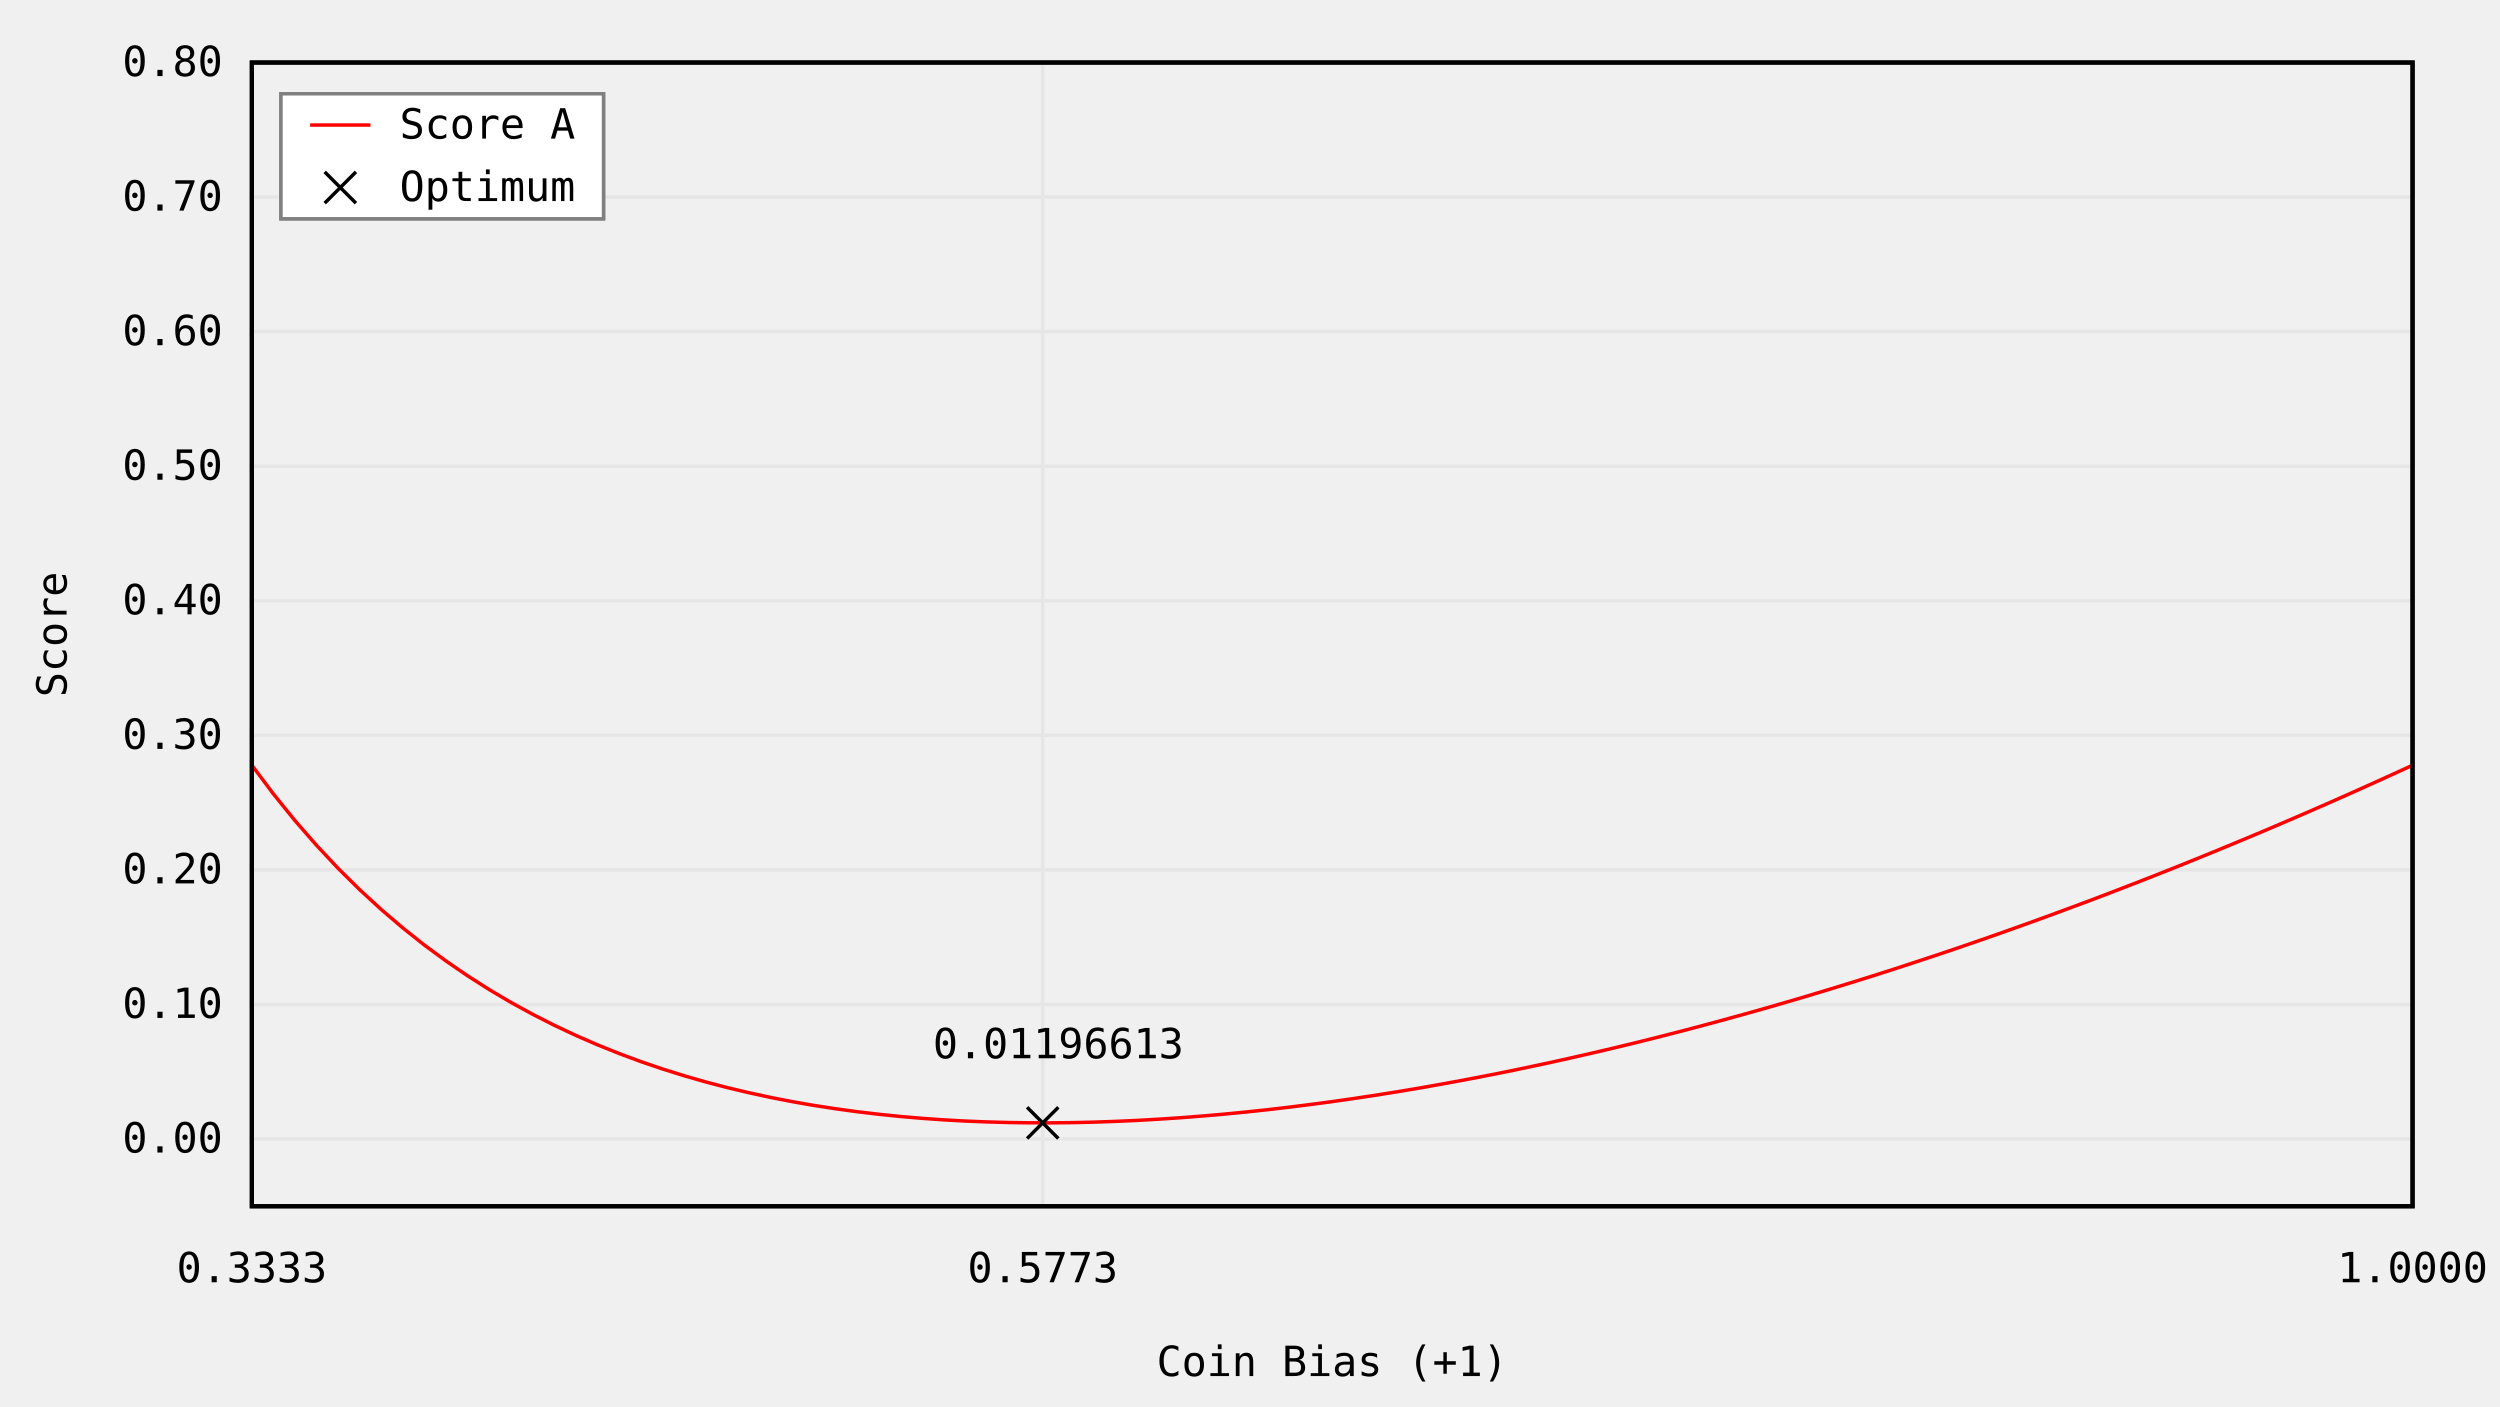
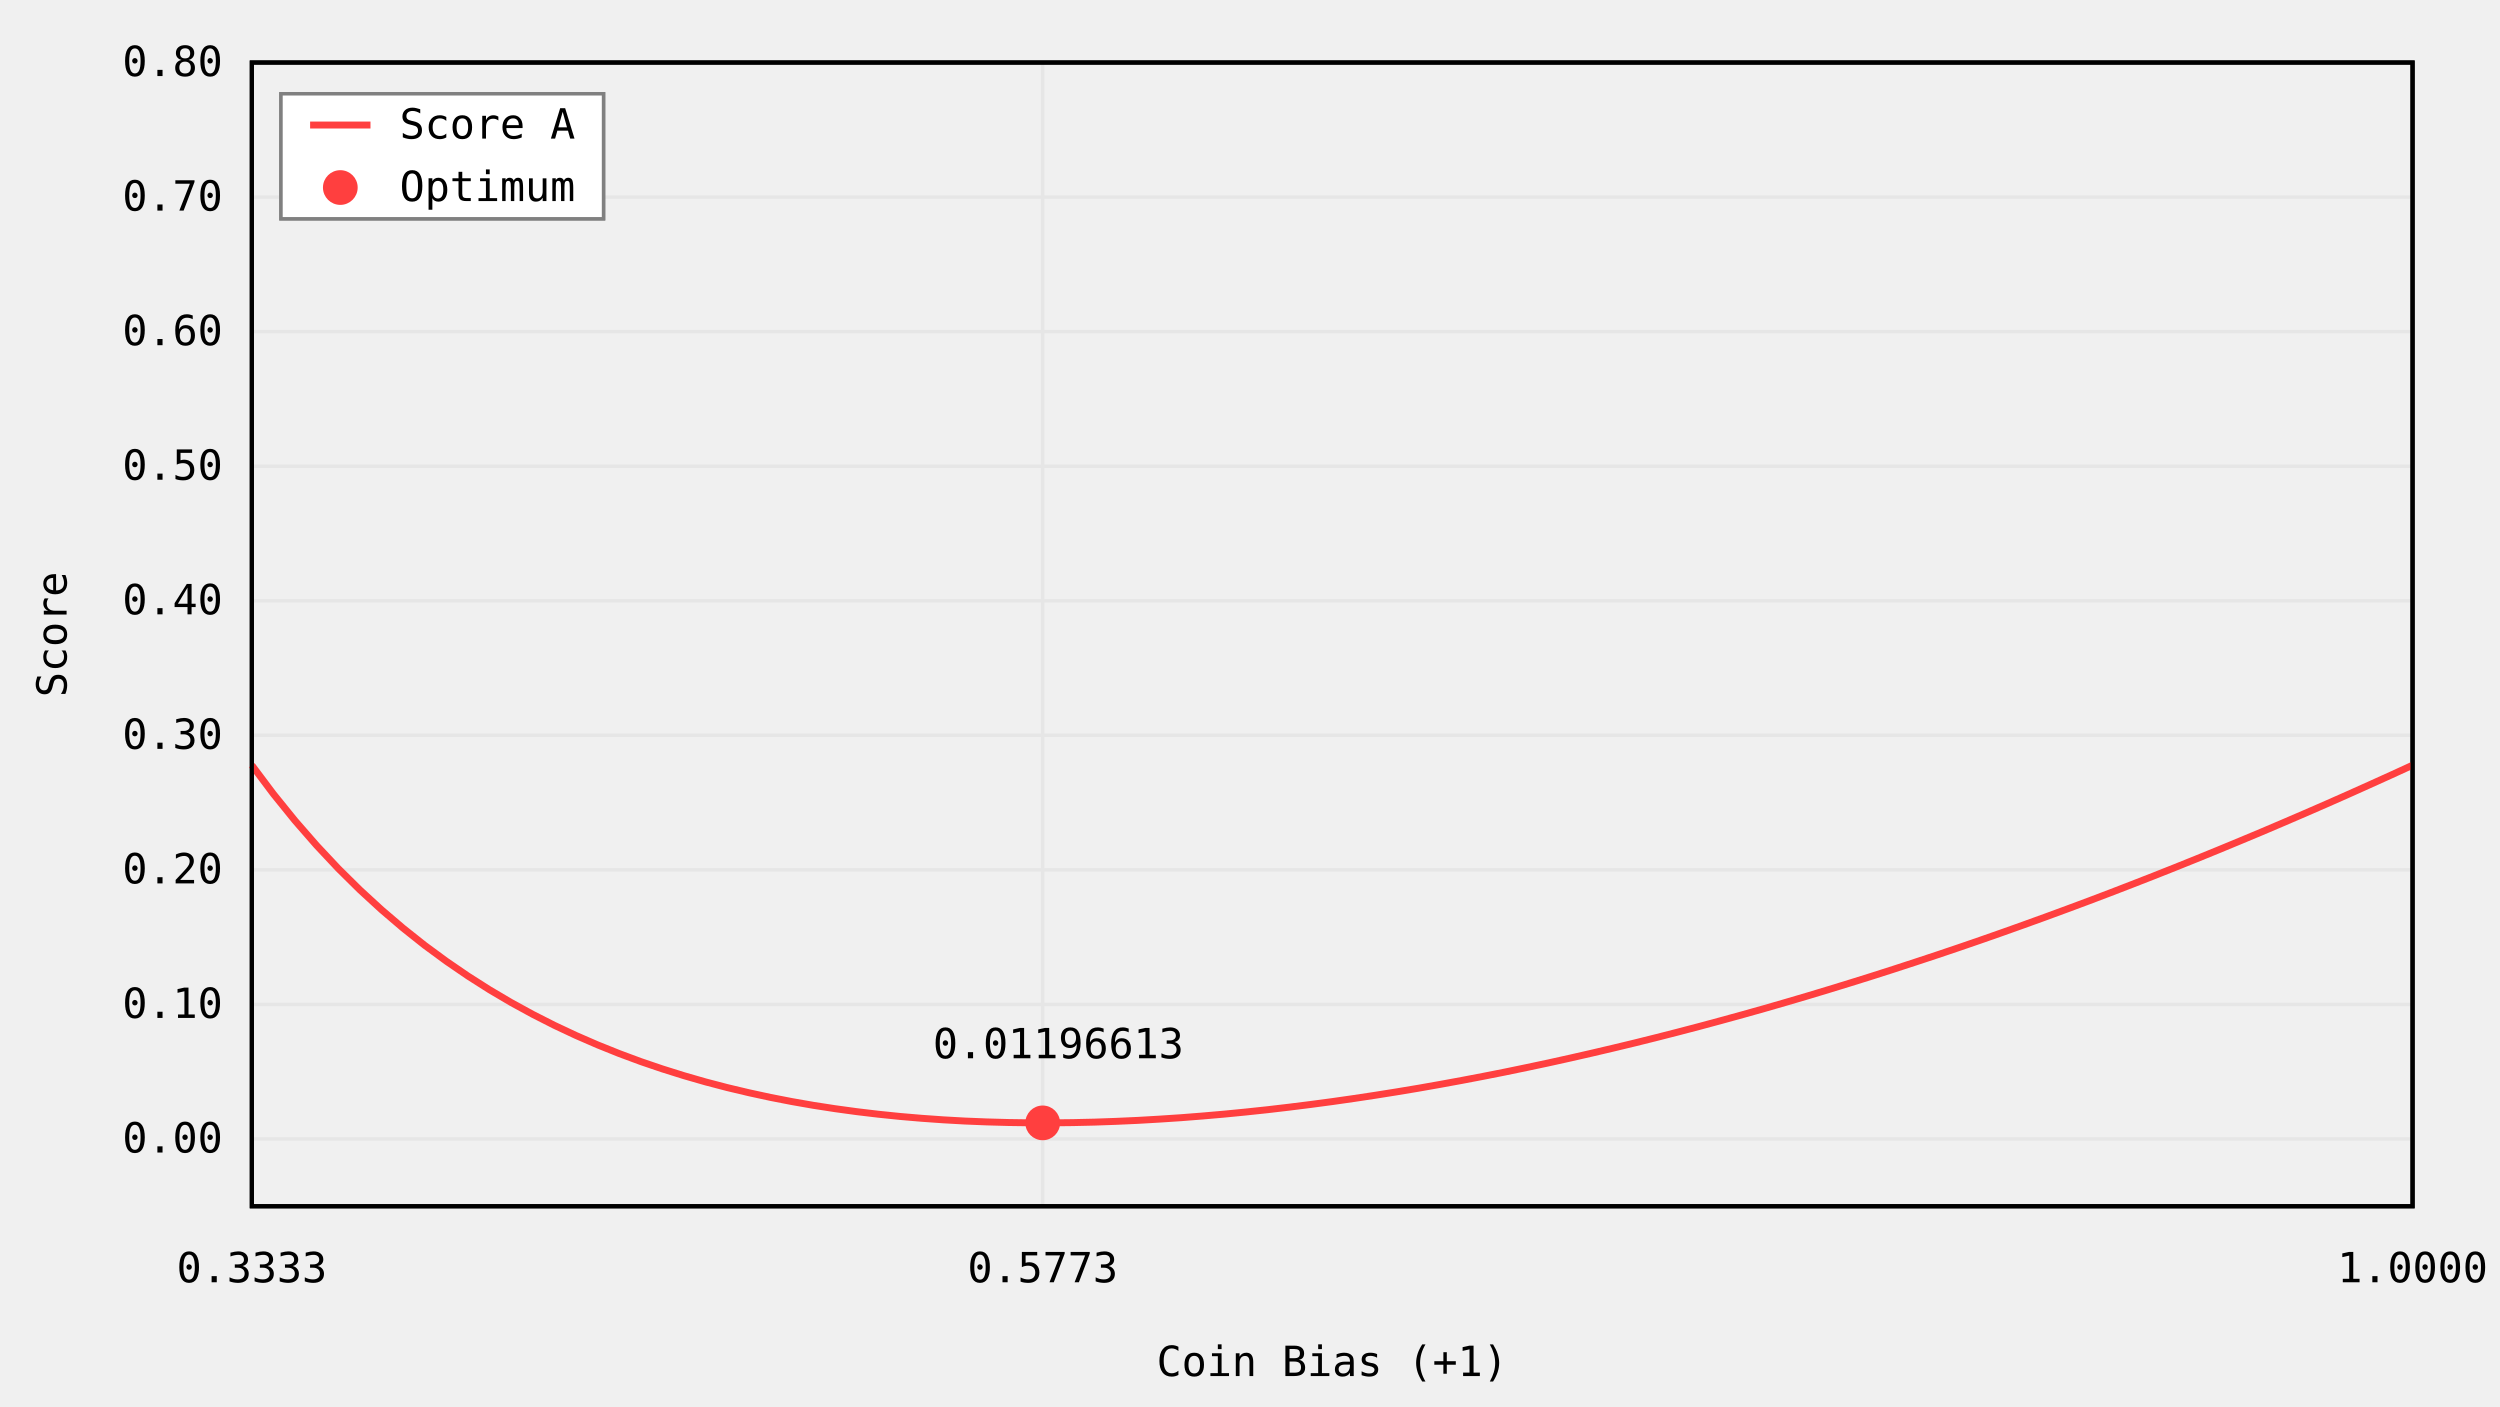
<svg xmlns="http://www.w3.org/2000/svg" xmlns:xlink="http://www.w3.org/1999/xlink" width="720" height="405" viewBox="0 0 720 405">
  <g id="gnuplot_canvas">
    <rect x="0" y="0" width="720" height="405" fill="none" />
    <defs>
      <circle id="gpDot" r="0.5" stroke-width="0.5" stroke="currentColor" />
      <path id="gpPt0" stroke-width="0.222" stroke="currentColor" d="M-1,0 h2 M0,-1 v2" />
      <path id="gpPt1" stroke-width="0.222" stroke="currentColor" d="M-1,-1 L1,1 M1,-1 L-1,1" />
      <path id="gpPt2" stroke-width="0.222" stroke="currentColor" d="M-1,0 L1,0 M0,-1 L0,1 M-1,-1 L1,1 M-1,1 L1,-1" />
      <rect id="gpPt3" stroke-width="0.222" stroke="currentColor" x="-1" y="-1" width="2" height="2" />
      <rect id="gpPt4" stroke-width="0.222" stroke="currentColor" fill="currentColor" x="-1" y="-1" width="2" height="2" />
      <circle id="gpPt5" stroke-width="0.222" stroke="currentColor" cx="0" cy="0" r="1" />
      <use xlink:href="#gpPt5" id="gpPt6" fill="currentColor" stroke="none" />
      <path id="gpPt7" stroke-width="0.222" stroke="currentColor" d="M0,-1.33 L-1.33,0.67 L1.33,0.67 z" />
      <use xlink:href="#gpPt7" id="gpPt8" fill="currentColor" stroke="none" />
      <use xlink:href="#gpPt7" id="gpPt9" stroke="currentColor" transform="rotate(180)" />
      <use xlink:href="#gpPt9" id="gpPt10" fill="currentColor" stroke="none" />
      <use xlink:href="#gpPt3" id="gpPt11" stroke="currentColor" transform="rotate(45)" />
      <use xlink:href="#gpPt11" id="gpPt12" fill="currentColor" stroke="none" />
      <path id="gpPt13" stroke-width="0.222" stroke="currentColor" d="M0,1.330 L1.265,0.411 L0.782,-1.067 L-0.782,-1.076 L-1.265,0.411 z" />
      <use xlink:href="#gpPt13" id="gpPt14" fill="currentColor" stroke="none" />
      <filter id="textbox" filterUnits="objectBoundingBox" x="0" y="0" height="1" width="1">
        <feFlood flood-color="white" flood-opacity="1" result="bgnd" />
        <feComposite in="SourceGraphic" in2="bgnd" operator="atop" />
      </filter>
      <filter id="greybox" filterUnits="objectBoundingBox" x="0" y="0" height="1" width="1">
        <feFlood flood-color="lightgrey" flood-opacity="1" result="grey" />
        <feComposite in="SourceGraphic" in2="grey" operator="atop" />
      </filter>
    </defs>
    <g fill="none" color="white" stroke="currentColor" stroke-width="1.00" stroke-linecap="butt" stroke-linejoin="miter">
</g>
    <g fill="none" color="white" stroke="currentColor" stroke-width="1.20" stroke-linecap="butt" stroke-linejoin="miter">
</g>
    <g fill="none" color="black" stroke="currentColor" stroke-width="1.20" stroke-linecap="butt" stroke-linejoin="miter">
</g>
    <g fill="none" color="black" stroke="black" stroke-width="1.00" stroke-linecap="butt" stroke-linejoin="miter">
</g>
    <g fill="none" color="black" stroke="currentColor" stroke-width="1.00" stroke-linecap="butt" stroke-linejoin="miter">
      <path stroke="rgb(230, 230, 230)" class="gridline" d="M72.53,328.02 L694.82,328.02  " />
    </g>
    <g fill="none" color="black" stroke="rgb(230, 230, 230)" stroke-width="1.20" stroke-linecap="butt" stroke-linejoin="miter">
</g>
    <g fill="none" color="black" stroke="currentColor" stroke-width="1.20" stroke-linecap="butt" stroke-linejoin="miter">
      <path stroke="black" d="M72.53,328.02 M694.82,328.02  " />
      <g transform="translate(64.14,331.92)" stroke="none" fill="black" font-family="monospace" font-size="12.00" text-anchor="end">
        <text>
          <tspan font-family="monospace">0.00</tspan>
        </text>
      </g>
    </g>
    <g fill="none" color="black" stroke="currentColor" stroke-width="1.20" stroke-linecap="butt" stroke-linejoin="miter">
</g>
    <g fill="none" color="black" stroke="black" stroke-width="1.00" stroke-linecap="butt" stroke-linejoin="miter">
</g>
    <g fill="none" color="black" stroke="currentColor" stroke-width="1.00" stroke-linecap="butt" stroke-linejoin="miter">
      <path stroke="rgb(230, 230, 230)" class="gridline" d="M72.53,289.27 L694.82,289.27  " />
    </g>
    <g fill="none" color="black" stroke="rgb(230, 230, 230)" stroke-width="1.20" stroke-linecap="butt" stroke-linejoin="miter">
</g>
    <g fill="none" color="black" stroke="currentColor" stroke-width="1.20" stroke-linecap="butt" stroke-linejoin="miter">
      <path stroke="black" d="M72.53,289.27 M694.82,289.27  " />
      <g transform="translate(64.14,293.17)" stroke="none" fill="black" font-family="monospace" font-size="12.00" text-anchor="end">
        <text>
          <tspan font-family="monospace">0.10</tspan>
        </text>
      </g>
    </g>
    <g fill="none" color="black" stroke="currentColor" stroke-width="1.20" stroke-linecap="butt" stroke-linejoin="miter">
</g>
    <g fill="none" color="black" stroke="black" stroke-width="1.00" stroke-linecap="butt" stroke-linejoin="miter">
</g>
    <g fill="none" color="black" stroke="currentColor" stroke-width="1.00" stroke-linecap="butt" stroke-linejoin="miter">
      <path stroke="rgb(230, 230, 230)" class="gridline" d="M72.53,250.52 L694.82,250.52  " />
    </g>
    <g fill="none" color="black" stroke="rgb(230, 230, 230)" stroke-width="1.20" stroke-linecap="butt" stroke-linejoin="miter">
</g>
    <g fill="none" color="black" stroke="currentColor" stroke-width="1.20" stroke-linecap="butt" stroke-linejoin="miter">
      <path stroke="black" d="M72.53,250.52 M694.82,250.52  " />
      <g transform="translate(64.14,254.42)" stroke="none" fill="black" font-family="monospace" font-size="12.00" text-anchor="end">
        <text>
          <tspan font-family="monospace">0.20</tspan>
        </text>
      </g>
    </g>
    <g fill="none" color="black" stroke="currentColor" stroke-width="1.20" stroke-linecap="butt" stroke-linejoin="miter">
</g>
    <g fill="none" color="black" stroke="black" stroke-width="1.00" stroke-linecap="butt" stroke-linejoin="miter">
</g>
    <g fill="none" color="black" stroke="currentColor" stroke-width="1.00" stroke-linecap="butt" stroke-linejoin="miter">
      <path stroke="rgb(230, 230, 230)" class="gridline" d="M72.53,211.77 L694.82,211.77  " />
    </g>
    <g fill="none" color="black" stroke="rgb(230, 230, 230)" stroke-width="1.20" stroke-linecap="butt" stroke-linejoin="miter">
</g>
    <g fill="none" color="black" stroke="currentColor" stroke-width="1.20" stroke-linecap="butt" stroke-linejoin="miter">
      <path stroke="black" d="M72.53,211.77 M694.82,211.77  " />
      <g transform="translate(64.14,215.67)" stroke="none" fill="black" font-family="monospace" font-size="12.00" text-anchor="end">
        <text>
          <tspan font-family="monospace">0.30</tspan>
        </text>
      </g>
    </g>
    <g fill="none" color="black" stroke="currentColor" stroke-width="1.20" stroke-linecap="butt" stroke-linejoin="miter">
</g>
    <g fill="none" color="black" stroke="black" stroke-width="1.00" stroke-linecap="butt" stroke-linejoin="miter">
</g>
    <g fill="none" color="black" stroke="currentColor" stroke-width="1.00" stroke-linecap="butt" stroke-linejoin="miter">
      <path stroke="rgb(230, 230, 230)" class="gridline" d="M72.53,173.02 L694.82,173.02  " />
    </g>
    <g fill="none" color="black" stroke="rgb(230, 230, 230)" stroke-width="1.20" stroke-linecap="butt" stroke-linejoin="miter">
</g>
    <g fill="none" color="black" stroke="currentColor" stroke-width="1.20" stroke-linecap="butt" stroke-linejoin="miter">
      <path stroke="black" d="M72.53,173.02 M694.82,173.02  " />
      <g transform="translate(64.14,176.92)" stroke="none" fill="black" font-family="monospace" font-size="12.00" text-anchor="end">
        <text>
          <tspan font-family="monospace">0.40</tspan>
        </text>
      </g>
    </g>
    <g fill="none" color="black" stroke="currentColor" stroke-width="1.20" stroke-linecap="butt" stroke-linejoin="miter">
</g>
    <g fill="none" color="black" stroke="black" stroke-width="1.00" stroke-linecap="butt" stroke-linejoin="miter">
</g>
    <g fill="none" color="black" stroke="currentColor" stroke-width="1.00" stroke-linecap="butt" stroke-linejoin="miter">
      <path stroke="rgb(230, 230, 230)" class="gridline" d="M72.53,134.27 L694.82,134.27  " />
    </g>
    <g fill="none" color="black" stroke="rgb(230, 230, 230)" stroke-width="1.20" stroke-linecap="butt" stroke-linejoin="miter">
</g>
    <g fill="none" color="black" stroke="currentColor" stroke-width="1.20" stroke-linecap="butt" stroke-linejoin="miter">
      <path stroke="black" d="M72.53,134.27 M694.82,134.27  " />
      <g transform="translate(64.14,138.17)" stroke="none" fill="black" font-family="monospace" font-size="12.00" text-anchor="end">
        <text>
          <tspan font-family="monospace">0.50</tspan>
        </text>
      </g>
    </g>
    <g fill="none" color="black" stroke="currentColor" stroke-width="1.20" stroke-linecap="butt" stroke-linejoin="miter">
</g>
    <g fill="none" color="black" stroke="black" stroke-width="1.00" stroke-linecap="butt" stroke-linejoin="miter">
</g>
    <g fill="none" color="black" stroke="currentColor" stroke-width="1.00" stroke-linecap="butt" stroke-linejoin="miter">
      <path stroke="rgb(230, 230, 230)" class="gridline" d="M72.53,95.51 L694.82,95.51  " />
    </g>
    <g fill="none" color="black" stroke="rgb(230, 230, 230)" stroke-width="1.20" stroke-linecap="butt" stroke-linejoin="miter">
</g>
    <g fill="none" color="black" stroke="currentColor" stroke-width="1.20" stroke-linecap="butt" stroke-linejoin="miter">
      <path stroke="black" d="M72.53,95.51 M694.82,95.51  " />
      <g transform="translate(64.14,99.41)" stroke="none" fill="black" font-family="monospace" font-size="12.00" text-anchor="end">
        <text>
          <tspan font-family="monospace">0.60</tspan>
        </text>
      </g>
    </g>
    <g fill="none" color="black" stroke="currentColor" stroke-width="1.20" stroke-linecap="butt" stroke-linejoin="miter">
</g>
    <g fill="none" color="black" stroke="black" stroke-width="1.00" stroke-linecap="butt" stroke-linejoin="miter">
</g>
    <g fill="none" color="black" stroke="currentColor" stroke-width="1.00" stroke-linecap="butt" stroke-linejoin="miter">
      <path stroke="rgb(230, 230, 230)" class="gridline" d="M72.53,56.76 L80.92,56.76 M173.82,56.76 L694.82,56.76  " />
    </g>
    <g fill="none" color="black" stroke="rgb(230, 230, 230)" stroke-width="1.20" stroke-linecap="butt" stroke-linejoin="miter">
</g>
    <g fill="none" color="black" stroke="currentColor" stroke-width="1.20" stroke-linecap="butt" stroke-linejoin="miter">
      <path stroke="black" d="M72.53,56.76 M694.82,56.76  " />
      <g transform="translate(64.14,60.66)" stroke="none" fill="black" font-family="monospace" font-size="12.00" text-anchor="end">
        <text>
          <tspan font-family="monospace">0.70</tspan>
        </text>
      </g>
    </g>
    <g fill="none" color="black" stroke="currentColor" stroke-width="1.20" stroke-linecap="butt" stroke-linejoin="miter">
</g>
    <g fill="none" color="black" stroke="black" stroke-width="1.00" stroke-linecap="butt" stroke-linejoin="miter">
</g>
    <g fill="none" color="black" stroke="currentColor" stroke-width="1.00" stroke-linecap="butt" stroke-linejoin="miter">
      <path stroke="rgb(230, 230, 230)" class="gridline" d="M72.53,18.01 L694.82,18.01  " />
    </g>
    <g fill="none" color="black" stroke="rgb(230, 230, 230)" stroke-width="1.20" stroke-linecap="butt" stroke-linejoin="miter">
</g>
    <g fill="none" color="black" stroke="currentColor" stroke-width="1.20" stroke-linecap="butt" stroke-linejoin="miter">
      <path stroke="black" d="M72.53,18.01 M694.82,18.01  " />
      <g transform="translate(64.14,21.91)" stroke="none" fill="black" font-family="monospace" font-size="12.00" text-anchor="end">
        <text>
          <tspan font-family="monospace">0.80</tspan>
        </text>
      </g>
    </g>
    <g fill="none" color="black" stroke="currentColor" stroke-width="1.20" stroke-linecap="butt" stroke-linejoin="miter">
</g>
    <g fill="none" color="black" stroke="black" stroke-width="1.00" stroke-linecap="butt" stroke-linejoin="miter">
</g>
    <g fill="none" color="black" stroke="currentColor" stroke-width="1.00" stroke-linecap="butt" stroke-linejoin="miter">
      <path stroke="rgb(230, 230, 230)" class="gridline" d="M72.53,347.40 L72.53,18.01  " />
    </g>
    <g fill="none" color="black" stroke="rgb(230, 230, 230)" stroke-width="1.20" stroke-linecap="butt" stroke-linejoin="miter">
</g>
    <g fill="none" color="black" stroke="currentColor" stroke-width="1.20" stroke-linecap="butt" stroke-linejoin="miter">
      <path stroke="black" d="M72.53,347.40 M72.53,18.01  " />
      <g transform="translate(72.53,369.30)" stroke="none" fill="black" font-family="monospace" font-size="12.00" text-anchor="middle">
        <text>
          <tspan font-family="monospace">0.3333</tspan>
        </text>
      </g>
    </g>
    <g fill="none" color="black" stroke="currentColor" stroke-width="1.20" stroke-linecap="butt" stroke-linejoin="miter">
</g>
    <g fill="none" color="black" stroke="black" stroke-width="1.00" stroke-linecap="butt" stroke-linejoin="miter">
</g>
    <g fill="none" color="black" stroke="currentColor" stroke-width="1.00" stroke-linecap="butt" stroke-linejoin="miter">
      <path stroke="rgb(230, 230, 230)" class="gridline" d="M300.30,347.40 L300.30,18.01  " />
    </g>
    <g fill="none" color="black" stroke="rgb(230, 230, 230)" stroke-width="1.20" stroke-linecap="butt" stroke-linejoin="miter">
</g>
    <g fill="none" color="black" stroke="currentColor" stroke-width="1.20" stroke-linecap="butt" stroke-linejoin="miter">
      <path stroke="black" d="M300.30,347.40 M300.30,18.01  " />
      <g transform="translate(300.30,369.30)" stroke="none" fill="black" font-family="monospace" font-size="12.00" text-anchor="middle">
        <text>
          <tspan font-family="monospace">0.5773</tspan>
        </text>
      </g>
    </g>
    <g fill="none" color="black" stroke="currentColor" stroke-width="1.20" stroke-linecap="butt" stroke-linejoin="miter">
</g>
    <g fill="none" color="black" stroke="black" stroke-width="1.00" stroke-linecap="butt" stroke-linejoin="miter">
</g>
    <g fill="none" color="black" stroke="currentColor" stroke-width="1.00" stroke-linecap="butt" stroke-linejoin="miter">
      <path stroke="rgb(230, 230, 230)" class="gridline" d="M694.82,347.40 L694.82,18.01  " />
    </g>
    <g fill="none" color="black" stroke="rgb(230, 230, 230)" stroke-width="1.20" stroke-linecap="butt" stroke-linejoin="miter">
</g>
    <g fill="none" color="black" stroke="currentColor" stroke-width="1.20" stroke-linecap="butt" stroke-linejoin="miter">
      <path stroke="black" d="M694.82,347.40 M694.82,18.01  " />
      <g transform="translate(694.82,369.30)" stroke="none" fill="black" font-family="monospace" font-size="12.00" text-anchor="middle">
        <text>
          <tspan font-family="monospace">1.0000</tspan>
        </text>
      </g>
    </g>
    <g fill="none" color="black" stroke="currentColor" stroke-width="1.20" stroke-linecap="butt" stroke-linejoin="miter">
</g>
    <g fill="none" color="black" stroke="currentColor" stroke-width="1.20" stroke-linecap="butt" stroke-linejoin="miter">
      <path stroke="black" d="M72.53,18.01 L72.53,347.40 L694.82,347.40 L694.82,18.01 L72.53,18.01 Z  " />
    </g>
    <g fill="none" color="black" stroke="currentColor" stroke-width="1.20" stroke-linecap="butt" stroke-linejoin="miter">
      <g transform="translate(19.18,182.71) rotate(270)" stroke="none" fill="black" font-family="monospace" font-size="12.00" text-anchor="middle">
        <text>
          <tspan font-family="monospace">Score</tspan>
        </text>
      </g>
    </g>
    <g fill="none" color="black" stroke="currentColor" stroke-width="1.20" stroke-linecap="butt" stroke-linejoin="miter">
      <g transform="translate(383.67,396.30)" stroke="none" fill="black" font-family="monospace" font-size="12.00" text-anchor="middle">
        <text>
          <tspan font-family="monospace">Coin Bias (+1)</tspan>
        </text>
      </g>
    </g>
    <g fill="none" color="black" stroke="currentColor" stroke-width="1.20" stroke-linecap="butt" stroke-linejoin="miter">
</g>
    <g fill="none" color="black" stroke="currentColor" stroke-width="1.00" stroke-linecap="butt" stroke-linejoin="miter">
</g>
    <g fill="none" color="black" stroke="currentColor" stroke-width="1.00" stroke-linecap="butt" stroke-linejoin="miter">
      <path stroke="rgb(128, 128, 128)" d="M80.92,63.01 L80.92,27.01 L173.82,27.01 L173.82,63.01 L80.92,63.01 Z  " />
    </g>
    <g id="gnuplot_plot_1">
-       <g fill="none" color="black" stroke="currentColor" stroke-width="1.00" stroke-linecap="butt" stroke-linejoin="miter">
-         <path stroke="rgb(255,   0,   0)" d="M72.53,220.38 L78.75,228.67 L84.98,236.37 L91.20,243.50 L97.42,250.13 L103.64,256.28 L109.87,262.00 L116.09,267.31   L122.31,272.25 L128.54,276.83 L134.76,281.09 L140.98,285.05 L147.20,288.72 L153.43,292.13 L159.65,295.29 L165.87,298.21   L172.10,300.92 L178.32,303.42 L184.54,305.73 L190.77,307.85 L196.99,309.80 L203.21,311.59 L209.43,313.22 L215.66,314.70   L221.88,316.05 L228.10,317.26 L234.33,318.35 L240.55,319.31 L246.77,320.16 L252.99,320.90 L259.22,321.54 L265.44,322.07   L271.66,322.51 L277.89,322.86 L284.11,323.11 L290.33,323.28 L296.55,323.37 L302.78,323.38 L309.00,323.31 L315.22,323.17   L321.45,322.95 L327.67,322.67 L333.89,322.31 L340.11,321.90 L346.34,321.41 L352.56,320.87 L358.78,320.26 L365.01,319.60   L371.23,318.87 L377.45,318.09 L383.68,317.26 L389.90,316.37 L396.12,315.43 L402.34,314.44 L408.57,313.40 L414.79,312.30   L421.01,311.16 L427.24,309.97 L433.46,308.74 L439.68,307.45 L445.90,306.13 L452.13,304.75 L458.35,303.33 L464.57,301.87   L470.80,300.37 L477.02,298.82 L483.24,297.23 L489.46,295.60 L495.69,293.92 L501.91,292.21 L508.13,290.46 L514.36,288.66   L520.58,286.83 L526.80,284.95 L533.02,283.04 L539.25,281.09 L545.47,279.10 L551.69,277.07 L557.92,275.01 L564.14,272.91   L570.36,270.77 L576.58,268.59 L582.81,266.37 L589.03,264.12 L595.25,261.83 L601.48,259.51 L607.70,257.15 L613.92,254.75   L620.15,252.32 L626.37,249.85 L632.59,247.35 L638.81,244.81 L645.04,242.23 L651.26,239.63 L657.48,236.98 L663.71,234.30   L669.93,231.59 L676.15,228.84 L682.37,226.05 L688.60,223.23 L694.82,220.38  " />
+       <g fill="none" color="white" stroke="rgb(128, 128, 128)" stroke-width="2.00" stroke-linecap="butt" stroke-linejoin="miter">
+ </g>
+       <g fill="none" color="black" stroke="currentColor" stroke-width="2.00" stroke-linecap="butt" stroke-linejoin="miter">
+         <path stroke="rgb(255,  63,  63)" d="M72.53,220.38 L78.75,228.67 L84.98,236.37 L91.20,243.50 L97.42,250.13 L103.64,256.28 L109.87,262.00 L116.09,267.31   L122.31,272.25 L128.54,276.83 L134.76,281.09 L140.98,285.05 L147.20,288.72 L153.43,292.13 L159.65,295.29 L165.87,298.21   L172.10,300.92 L178.32,303.42 L184.54,305.73 L190.77,307.85 L196.99,309.80 L203.21,311.59 L209.43,313.22 L215.66,314.70   L221.88,316.05 L228.10,317.26 L234.33,318.35 L240.55,319.31 L246.77,320.16 L252.99,320.90 L259.22,321.54 L265.44,322.07   L271.66,322.51 L277.89,322.86 L284.11,323.11 L290.33,323.28 L296.55,323.37 L302.78,323.38 L309.00,323.31 L315.22,323.17   L321.45,322.95 L327.67,322.67 L333.89,322.31 L340.11,321.90 L346.34,321.41 L352.56,320.87 L358.78,320.26 L365.01,319.60   L371.23,318.87 L377.45,318.09 L383.68,317.26 L389.90,316.37 L396.12,315.43 L402.34,314.44 L408.57,313.40 L414.79,312.30   L421.01,311.16 L427.24,309.97 L433.46,308.74 L439.68,307.45 L445.90,306.13 L452.13,304.75 L458.35,303.33 L464.57,301.87   L470.80,300.37 L477.02,298.82 L483.24,297.23 L489.46,295.60 L495.69,293.92 L501.91,292.21 L508.13,290.46 L514.36,288.66   L520.58,286.83 L526.80,284.95 L533.02,283.04 L539.25,281.09 L545.47,279.10 L551.69,277.07 L557.92,275.01 L564.14,272.91   L570.36,270.77 L576.58,268.59 L582.81,266.37 L589.03,264.12 L595.25,261.83 L601.48,259.51 L607.70,257.15 L613.92,254.75   L620.15,252.32 L626.37,249.85 L632.59,247.35 L638.81,244.81 L645.04,242.23 L651.26,239.63 L657.48,236.98 L663.71,234.30   L669.93,231.59 L676.15,228.84 L682.37,226.05 L688.60,223.23 L694.82,220.38  " />
      </g>
    </g>
    <g id="gnuplot_plot_2">
+       <g fill="none" color="white" stroke="rgb(255,  63,  63)" stroke-width="1.00" stroke-linecap="butt" stroke-linejoin="miter">
+ </g>
      <g fill="none" color="black" stroke="currentColor" stroke-width="1.00" stroke-linecap="butt" stroke-linejoin="miter">
        <g transform="translate(304.80,304.79)" stroke="none" fill="black" font-family="monospace" font-size="12.00" text-anchor="middle">
          <text>
            <tspan font-family="monospace">0.01196613</tspan>
          </text>
        </g>
      </g>
      <g fill="none" color="black" stroke="currentColor" stroke-width="1.00" stroke-linecap="butt" stroke-linejoin="miter">
-         <use xlink:href="#gpPt1" transform="translate(300.30,323.39) scale(4.50)" color="rgb(  0,   0,   0)" />
-       </g>
-       <g fill="none" color="black" stroke="rgb(  0,   0,   0)" stroke-width="1.20" stroke-linecap="butt" stroke-linejoin="miter">
+         <use xlink:href="#gpPt6" transform="translate(300.30,323.39) scale(4.50)" color="rgb(255,  63,  63)" />
+       </g>
+       <g fill="none" color="black" stroke="rgb(255,  63,  63)" stroke-width="1.20" stroke-linecap="butt" stroke-linejoin="miter">
</g>
      <g fill="none" color="black" stroke="currentColor" stroke-width="1.20" stroke-linecap="butt" stroke-linejoin="miter">
</g>
    </g>
    <g stroke="none" shape-rendering="crispEdges">
      <polygon fill="white" points="80.92,63.01 173.82,63.01 173.82,27.01 80.92,27.01 " />
    </g>
    <g fill="none" color="white" stroke="white" stroke-width="1.00" stroke-linecap="butt" stroke-linejoin="miter">
</g>
    <g fill="none" color="black" stroke="currentColor" stroke-width="1.00" stroke-linecap="butt" stroke-linejoin="miter">
      <path stroke="rgb(128, 128, 128)" d="M80.92,63.01 L80.92,27.01 L173.82,27.01 L173.82,63.01 L80.92,63.01 Z  " />
    </g>
    <g id="gnuplot_plot_1">
-       <g fill="none" color="black" stroke="currentColor" stroke-width="1.00" stroke-linecap="butt" stroke-linejoin="miter">
+       <g fill="none" color="white" stroke="rgb(128, 128, 128)" stroke-width="2.00" stroke-linecap="butt" stroke-linejoin="miter">
+ </g>
+       <g fill="none" color="black" stroke="currentColor" stroke-width="2.00" stroke-linecap="butt" stroke-linejoin="miter">
        <g transform="translate(115.09,39.91)" stroke="none" fill="black" font-family="monospace" font-size="12.00" text-anchor="start">
          <text>
            <tspan font-family="monospace">Score A</tspan>
          </text>
        </g>
      </g>
-       <g fill="none" color="black" stroke="currentColor" stroke-width="1.00" stroke-linecap="butt" stroke-linejoin="miter">
-         <path stroke="rgb(255,   0,   0)" d="M89.31,36.01 L106.70,36.01  " />
+       <g fill="none" color="black" stroke="currentColor" stroke-width="2.00" stroke-linecap="butt" stroke-linejoin="miter">
+         <path stroke="rgb(255,  63,  63)" d="M89.31,36.01 L106.70,36.01  " />
      </g>
    </g>
    <g id="gnuplot_plot_2">
+       <g fill="none" color="white" stroke="rgb(255,  63,  63)" stroke-width="1.00" stroke-linecap="butt" stroke-linejoin="miter">
+ </g>
      <g fill="none" color="black" stroke="currentColor" stroke-width="1.00" stroke-linecap="butt" stroke-linejoin="miter">
        <g transform="translate(115.09,57.91)" stroke="none" fill="black" font-family="monospace" font-size="12.00" text-anchor="start">
          <text>
            <tspan font-family="monospace">Optimum</tspan>
          </text>
        </g>
      </g>
      <g fill="none" color="black" stroke="currentColor" stroke-width="1.00" stroke-linecap="butt" stroke-linejoin="miter">
</g>
      <g fill="none" color="black" stroke="currentColor" stroke-width="1.00" stroke-linecap="butt" stroke-linejoin="miter">
-         <use xlink:href="#gpPt1" transform="translate(98.01,54.01) scale(4.50)" color="rgb(  0,   0,   0)" />
-       </g>
-     </g>
-     <g fill="none" color="white" stroke="rgb(  0,   0,   0)" stroke-width="2.00" stroke-linecap="butt" stroke-linejoin="miter">
+         <use xlink:href="#gpPt6" transform="translate(98.01,54.01) scale(4.50)" color="rgb(255,  63,  63)" />
+       </g>
+     </g>
+     <g fill="none" color="white" stroke="rgb(255,  63,  63)" stroke-width="2.00" stroke-linecap="butt" stroke-linejoin="miter">
</g>
    <g fill="none" color="black" stroke="currentColor" stroke-width="2.00" stroke-linecap="butt" stroke-linejoin="miter">
</g>
    <g fill="none" color="black" stroke="black" stroke-width="1.20" stroke-linecap="butt" stroke-linejoin="miter">
</g>
    <g fill="none" color="black" stroke="currentColor" stroke-width="1.20" stroke-linecap="butt" stroke-linejoin="miter">
      <path stroke="black" d="M72.53,18.01 L72.53,347.40 L694.82,347.40 L694.82,18.01 L72.53,18.01 Z  " />
    </g>
    <g fill="none" color="black" stroke="currentColor" stroke-width="1.20" stroke-linecap="butt" stroke-linejoin="miter">
</g>
  </g>
</svg>
